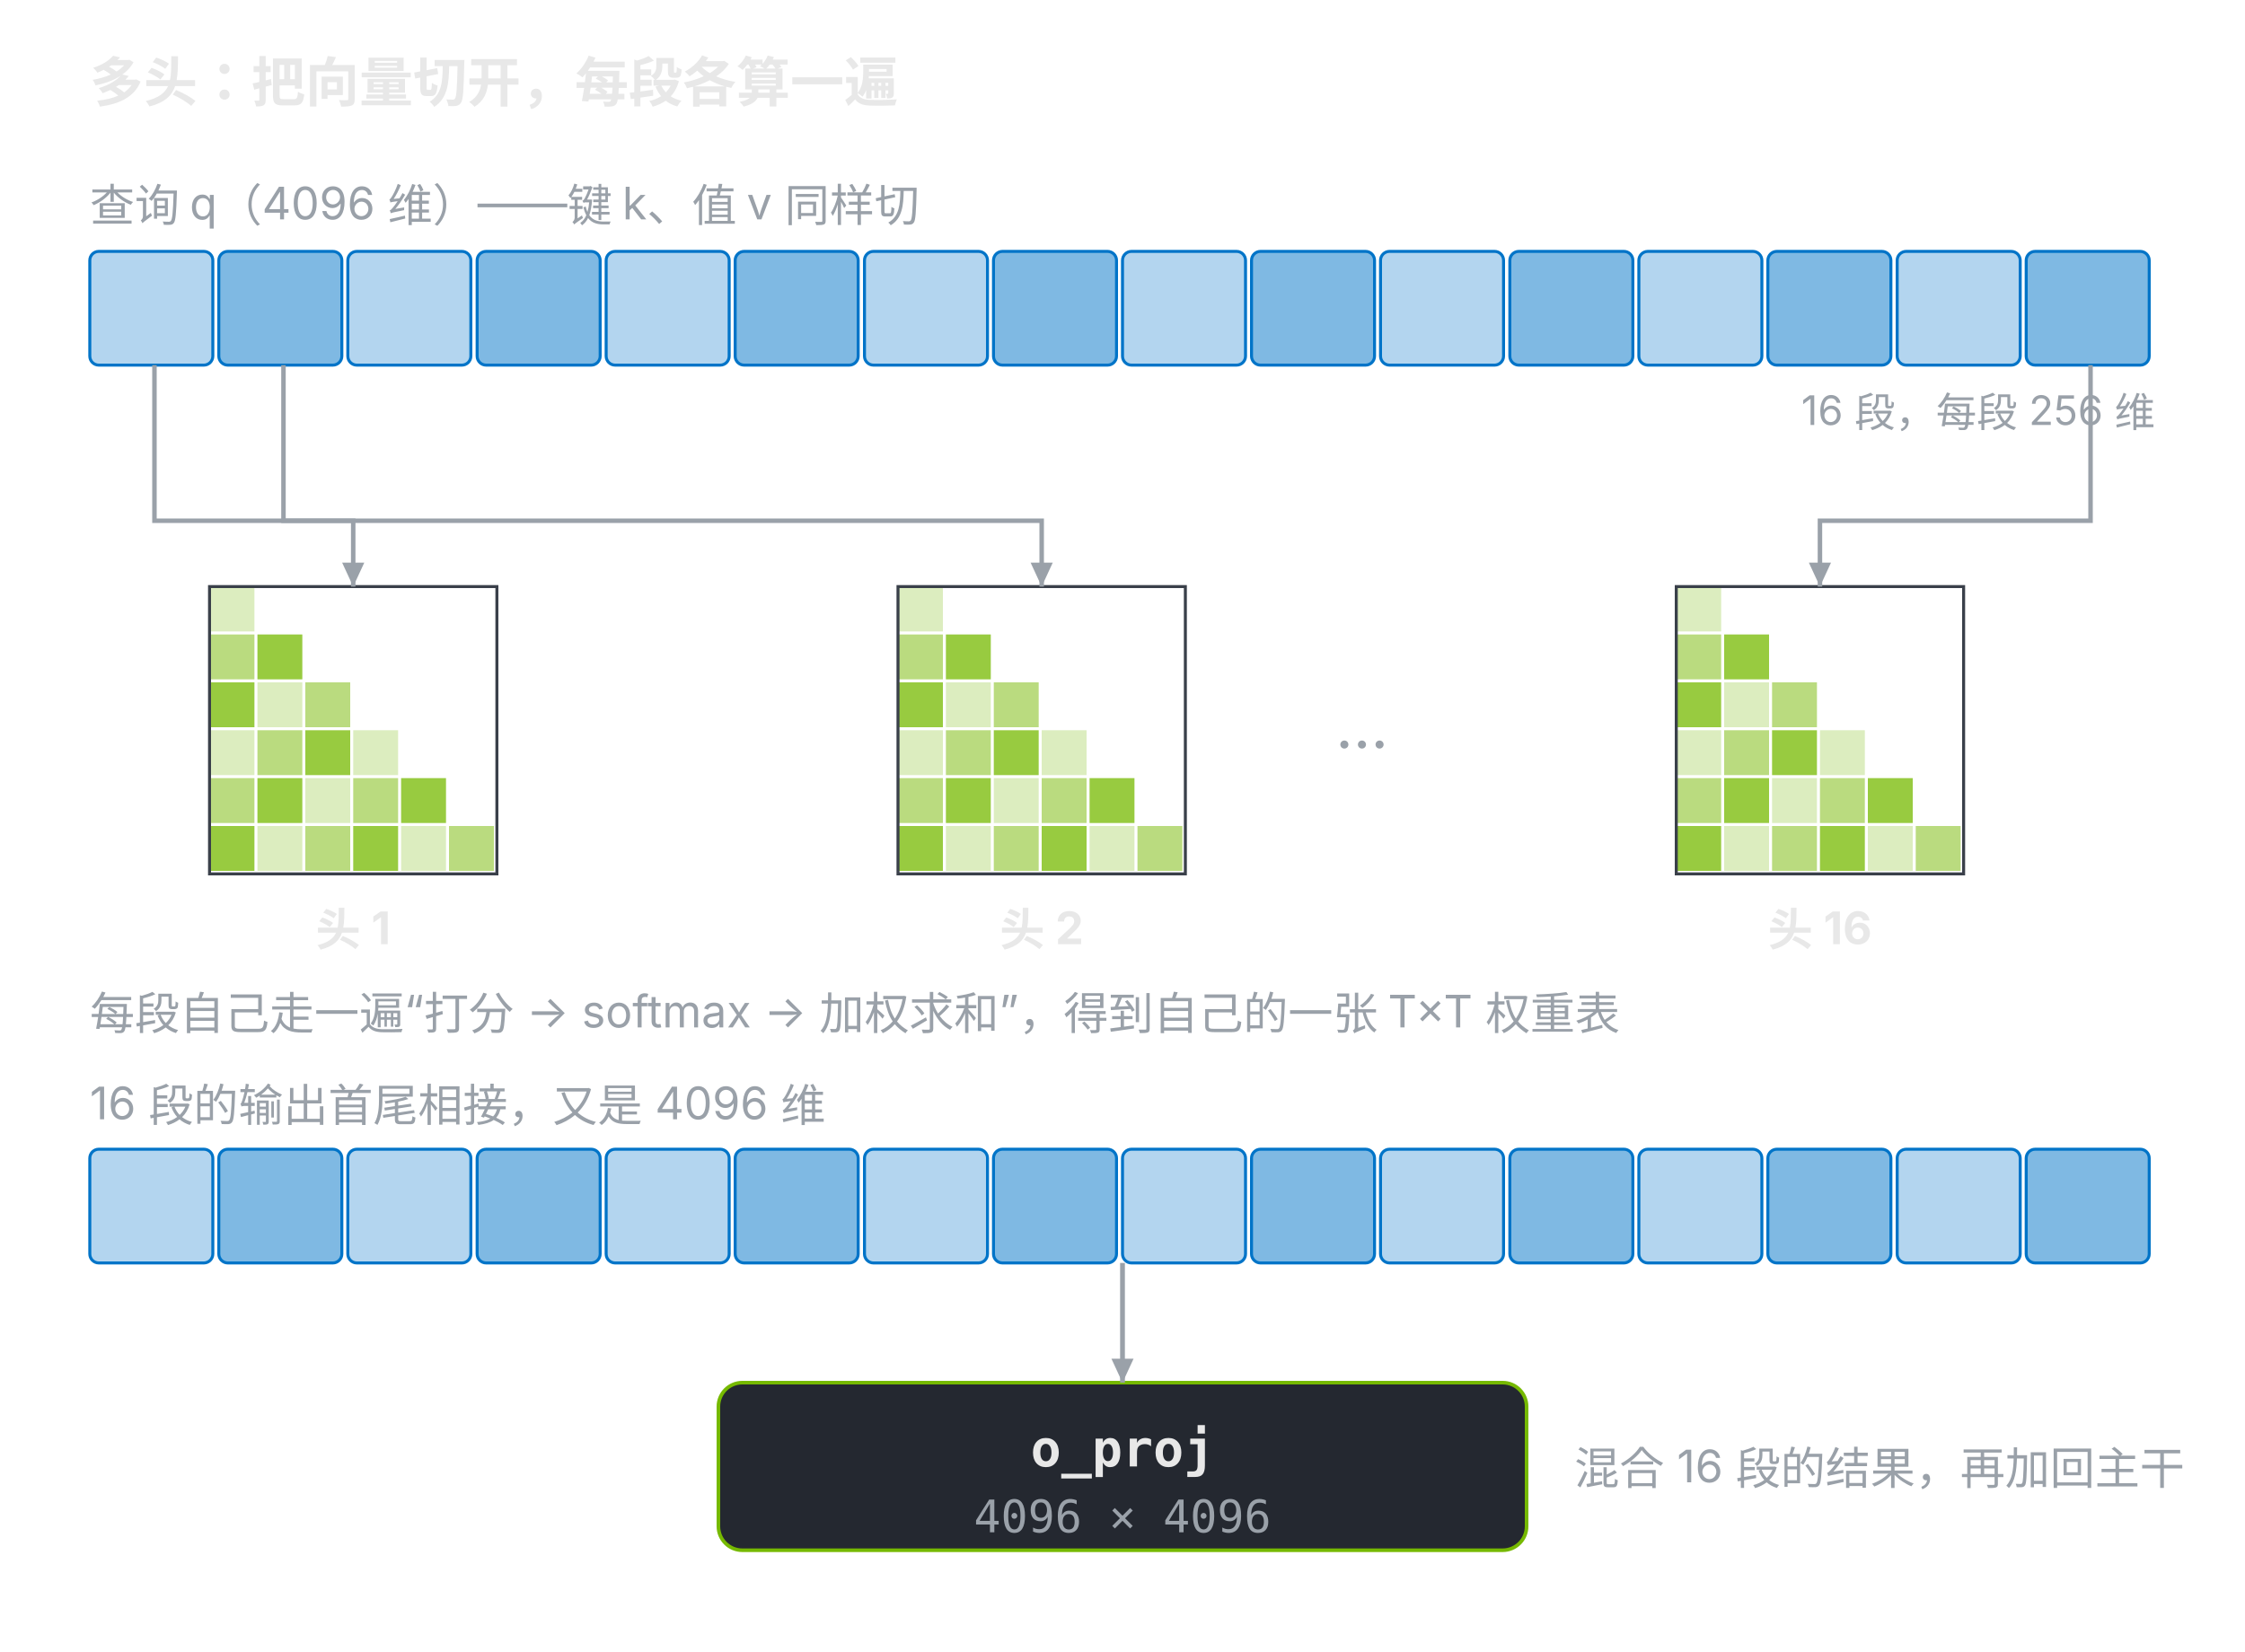
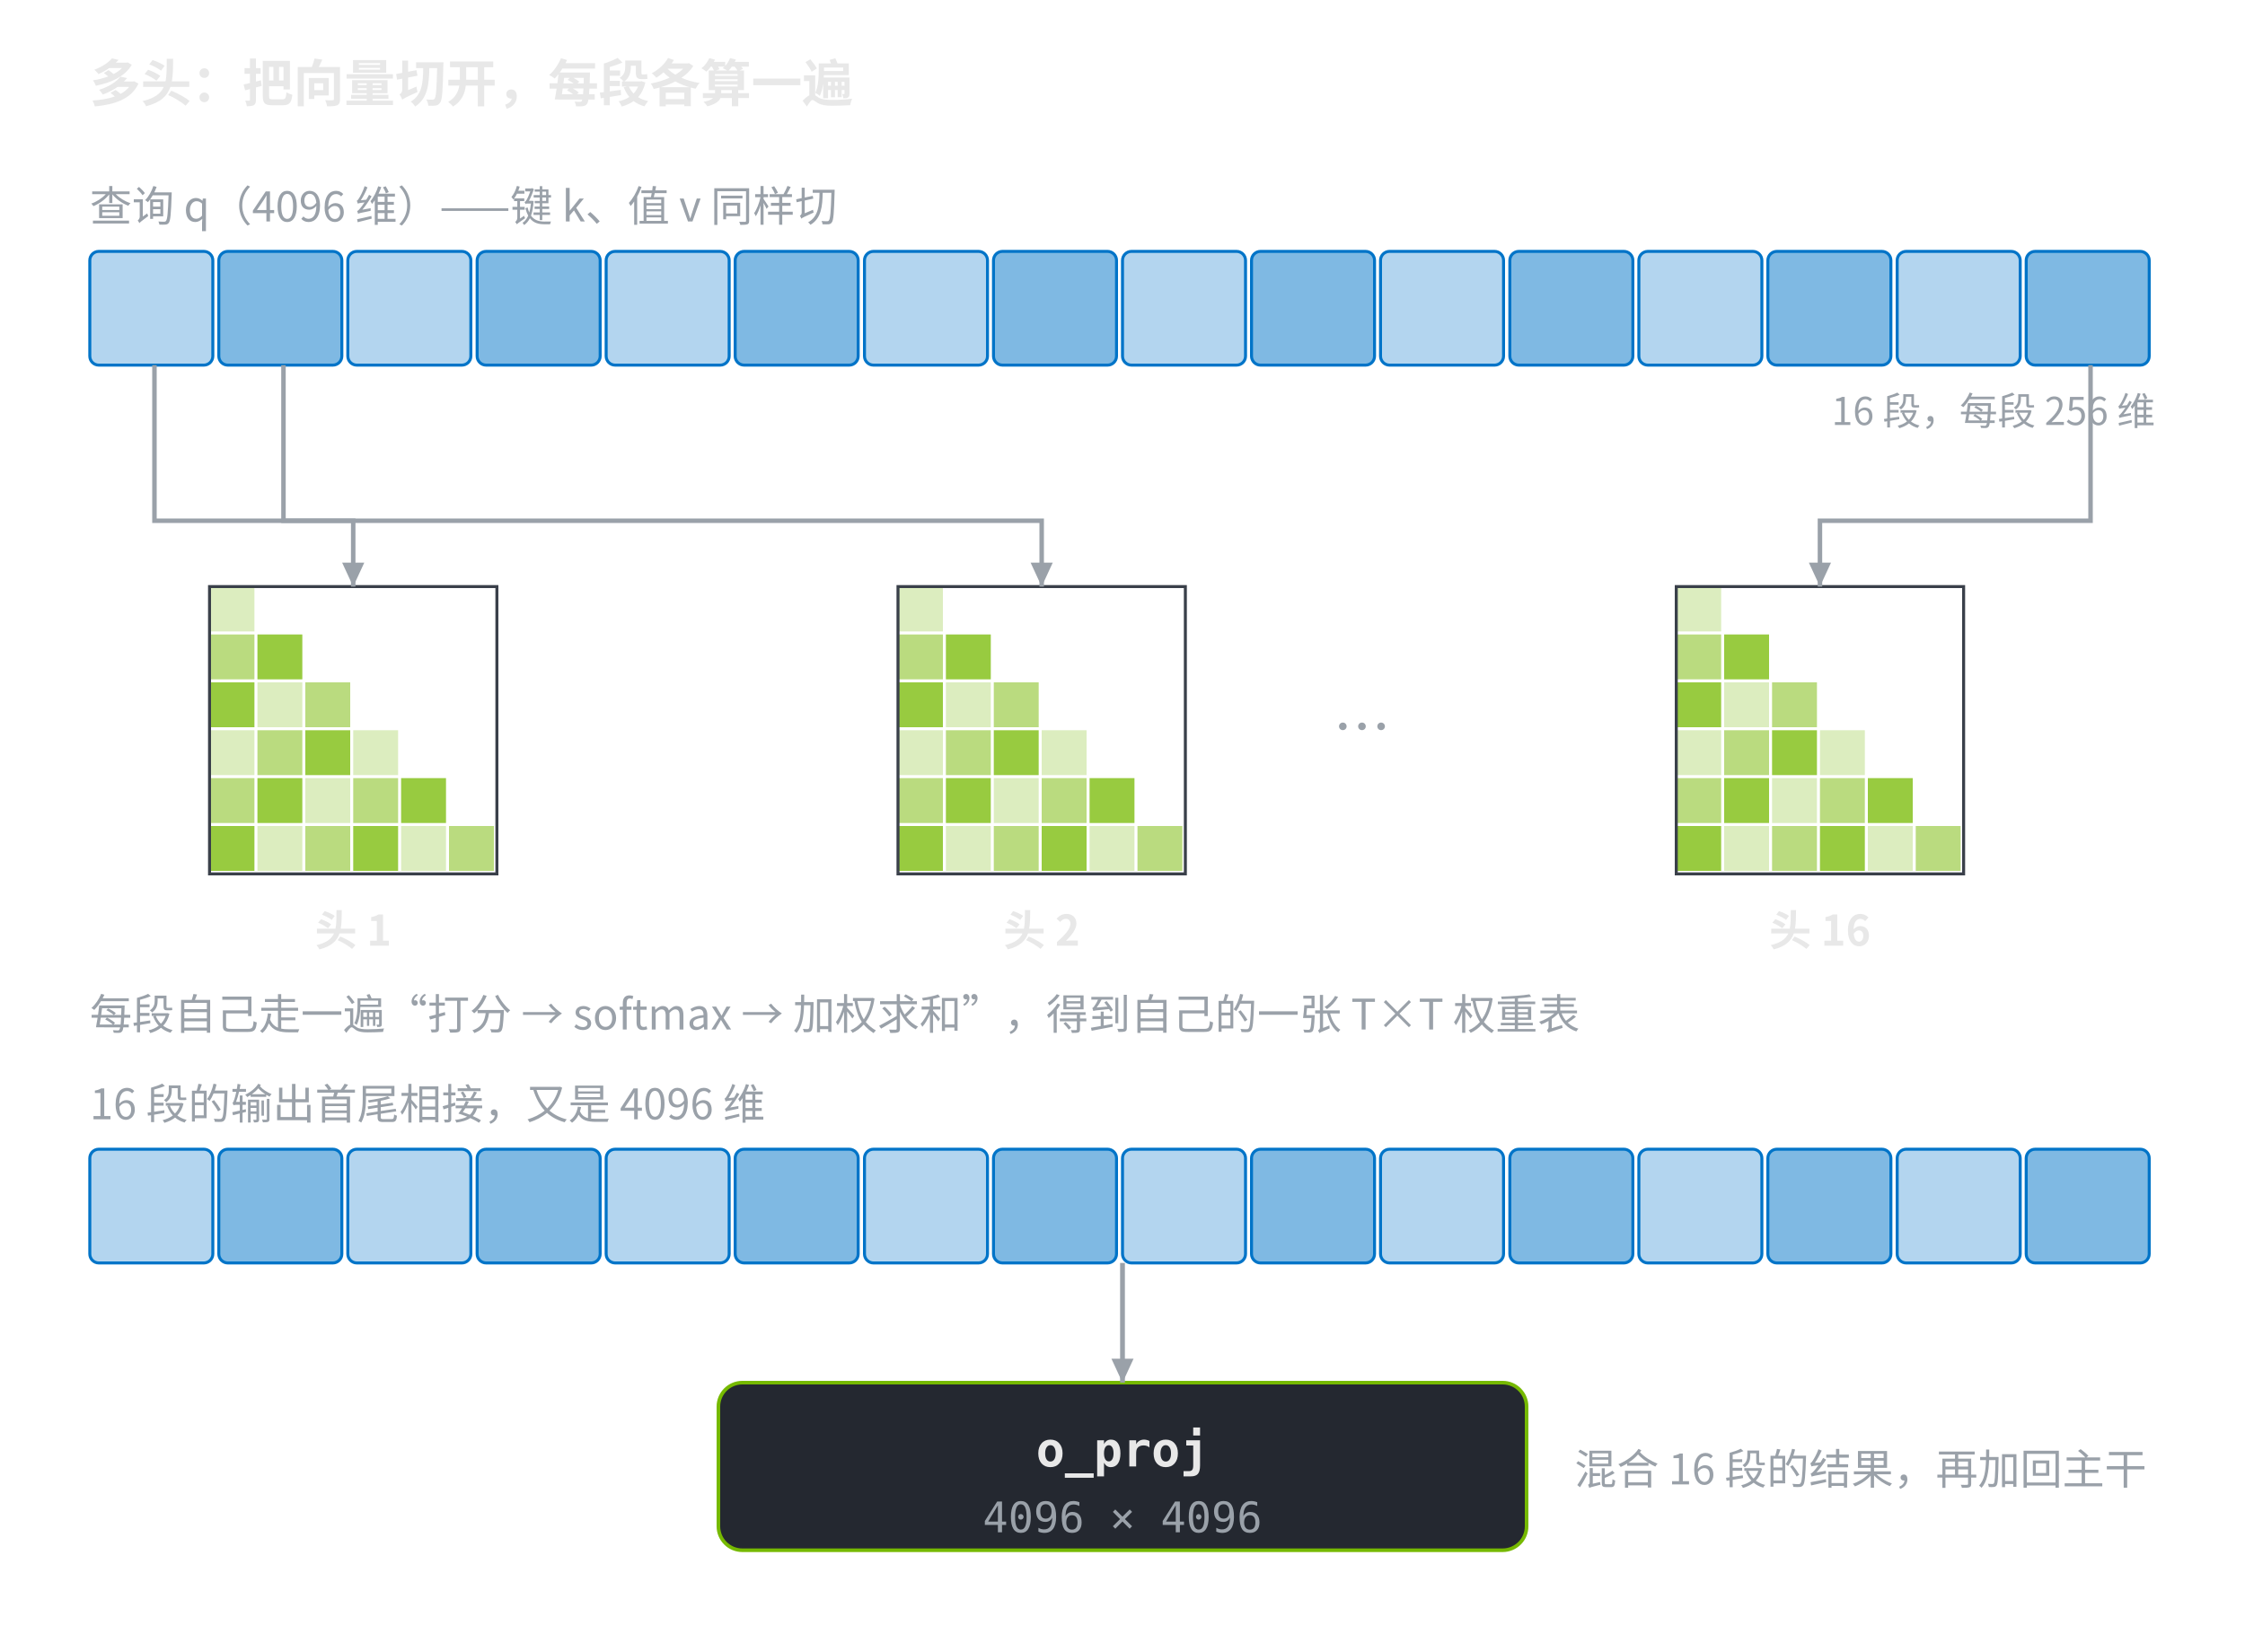
<svg xmlns="http://www.w3.org/2000/svg" viewBox="0 0 750 552" width="750" height="552" role="img" aria-label="多头注意力：4096 维切成 16 段各 256 维，每段各算一张 T×T 权重表，输出拼回 4096 维后过 o_proj">
-   <style>.m{font-family:"JetBrains Mono","SF Mono",Menlo,Consolas,monospace}.s{font-family:-apple-system,BlinkMacSystemFont,"Segoe UI","PingFang SC","Noto Sans SC",sans-serif}</style>
+   <style>.t2t-m{font-family:"JetBrains Mono Variable","JetBrains Mono","SF Mono",Menlo,Consolas,monospace}.t2t-s{font-family:"Noto Sans CJK SC","Noto Sans SC Variable","Noto Sans SC","Source Han Sans SC","PingFang SC","Microsoft YaHei",system-ui,sans-serif}</style>
  <defs>
    <marker id="qa" markerUnits="userSpaceOnUse" markerWidth="9" markerHeight="9" refX="8" refY="4.5" orient="auto">
      <path d="M0 0.8 8 4.5 0 8.2z" fill="#9AA1A9" />
    </marker>
  </defs>
-   <text x="30" y="34" class="s" font-size="18.0" fill="#E8E8E8" text-anchor="start" font-weight="700">多头：把向量切开，每段各算一遍</text>
-   <text x="30" y="74" class="s" font-size="15.0" fill="#9AA1A9" text-anchor="start" font-weight="400">查询 q（4096 维）——键 k、值 v 同样切</text>
+   <text x="30" y="34" class="t2t-s" font-size="17.0" fill="#E8E8E8" text-anchor="start" font-weight="700">多头：把向量切开，每段各算一遍</text>
+   <text x="30" y="74" class="t2t-s" font-size="14.1" fill="#9AA1A9" text-anchor="start" font-weight="400">查询 q（4096 维）——键 k、值 v 同样切</text>
  <rect x="30.0" y="84" width="41.1" height="38" rx="3" fill="#0074C8" fill-opacity="0.3" stroke="#0074C8" stroke-width="1" />
  <rect x="73.1" y="84" width="41.1" height="38" rx="3" fill="#0074C8" fill-opacity="0.5" stroke="#0074C8" stroke-width="1" />
  <rect x="116.2" y="84" width="41.1" height="38" rx="3" fill="#0074C8" fill-opacity="0.3" stroke="#0074C8" stroke-width="1" />
  <rect x="159.4" y="84" width="41.1" height="38" rx="3" fill="#0074C8" fill-opacity="0.5" stroke="#0074C8" stroke-width="1" />
  <rect x="202.5" y="84" width="41.1" height="38" rx="3" fill="#0074C8" fill-opacity="0.3" stroke="#0074C8" stroke-width="1" />
  <rect x="245.6" y="84" width="41.1" height="38" rx="3" fill="#0074C8" fill-opacity="0.5" stroke="#0074C8" stroke-width="1" />
  <rect x="288.8" y="84" width="41.1" height="38" rx="3" fill="#0074C8" fill-opacity="0.3" stroke="#0074C8" stroke-width="1" />
  <rect x="331.9" y="84" width="41.1" height="38" rx="3" fill="#0074C8" fill-opacity="0.5" stroke="#0074C8" stroke-width="1" />
  <rect x="375.0" y="84" width="41.1" height="38" rx="3" fill="#0074C8" fill-opacity="0.3" stroke="#0074C8" stroke-width="1" />
  <rect x="418.1" y="84" width="41.1" height="38" rx="3" fill="#0074C8" fill-opacity="0.5" stroke="#0074C8" stroke-width="1" />
  <rect x="461.2" y="84" width="41.1" height="38" rx="3" fill="#0074C8" fill-opacity="0.3" stroke="#0074C8" stroke-width="1" />
  <rect x="504.4" y="84" width="41.1" height="38" rx="3" fill="#0074C8" fill-opacity="0.5" stroke="#0074C8" stroke-width="1" />
  <rect x="547.5" y="84" width="41.1" height="38" rx="3" fill="#0074C8" fill-opacity="0.3" stroke="#0074C8" stroke-width="1" />
  <rect x="590.6" y="84" width="41.1" height="38" rx="3" fill="#0074C8" fill-opacity="0.5" stroke="#0074C8" stroke-width="1" />
  <rect x="633.8" y="84" width="41.1" height="38" rx="3" fill="#0074C8" fill-opacity="0.3" stroke="#0074C8" stroke-width="1" />
  <rect x="676.9" y="84" width="41.1" height="38" rx="3" fill="#0074C8" fill-opacity="0.5" stroke="#0074C8" stroke-width="1" />
-   <text x="720" y="142" class="s" font-size="13.6" fill="#9AA1A9" text-anchor="end" font-weight="400">16 段，每段 256 维</text>
+   <text x="720" y="142" class="t2t-s" font-size="12.8" fill="#9AA1A9" text-anchor="end" font-weight="400">16 段，每段 256 维</text>
  <rect x="70.0" y="196.0" width="15.0" height="15.0" fill="#76B900" fill-opacity="0.25" />
  <rect x="70.0" y="212.0" width="15.0" height="15.0" fill="#76B900" fill-opacity="0.50" />
  <rect x="86.0" y="212.0" width="15.0" height="15.0" fill="#76B900" fill-opacity="0.75" />
  <rect x="70.0" y="228.0" width="15.0" height="15.0" fill="#76B900" fill-opacity="0.75" />
  <rect x="86.0" y="228.0" width="15.0" height="15.0" fill="#76B900" fill-opacity="0.25" />
  <rect x="102.0" y="228.0" width="15.0" height="15.0" fill="#76B900" fill-opacity="0.50" />
  <rect x="70.0" y="244.0" width="15.0" height="15.0" fill="#76B900" fill-opacity="0.25" />
  <rect x="86.0" y="244.0" width="15.0" height="15.0" fill="#76B900" fill-opacity="0.50" />
  <rect x="102.0" y="244.0" width="15.0" height="15.0" fill="#76B900" fill-opacity="0.75" />
  <rect x="118.0" y="244.0" width="15.0" height="15.0" fill="#76B900" fill-opacity="0.25" />
  <rect x="70.0" y="260.0" width="15.0" height="15.0" fill="#76B900" fill-opacity="0.50" />
  <rect x="86.0" y="260.0" width="15.0" height="15.0" fill="#76B900" fill-opacity="0.75" />
  <rect x="102.0" y="260.0" width="15.0" height="15.0" fill="#76B900" fill-opacity="0.25" />
  <rect x="118.0" y="260.0" width="15.0" height="15.0" fill="#76B900" fill-opacity="0.50" />
  <rect x="134.0" y="260.0" width="15.0" height="15.0" fill="#76B900" fill-opacity="0.75" />
  <rect x="70.0" y="276.0" width="15.0" height="15.0" fill="#76B900" fill-opacity="0.75" />
  <rect x="86.0" y="276.0" width="15.0" height="15.0" fill="#76B900" fill-opacity="0.25" />
  <rect x="102.0" y="276.0" width="15.0" height="15.0" fill="#76B900" fill-opacity="0.50" />
  <rect x="118.0" y="276.0" width="15.0" height="15.0" fill="#76B900" fill-opacity="0.75" />
  <rect x="134.0" y="276.0" width="15.0" height="15.0" fill="#76B900" fill-opacity="0.25" />
  <rect x="150.0" y="276.0" width="15.0" height="15.0" fill="#76B900" fill-opacity="0.50" />
  <rect x="70" y="196" width="96" height="96" fill="none" stroke="#3A404A" stroke-width="1" />
-   <text x="118.0" y="316" class="s" font-size="15.0" fill="#E8E8E8" text-anchor="middle" font-weight="700">头 1</text>
+   <text x="118.0" y="316" class="t2t-s" font-size="14.1" fill="#E8E8E8" text-anchor="middle" font-weight="700">头 1</text>
  <path d="M51.6 122V174H118.0V196" fill="none" stroke="#9AA1A9" stroke-width="1.5" marker-end="url(#qa)" />
  <rect x="300.0" y="196.0" width="15.0" height="15.0" fill="#76B900" fill-opacity="0.25" />
  <rect x="300.0" y="212.0" width="15.0" height="15.0" fill="#76B900" fill-opacity="0.50" />
  <rect x="316.0" y="212.0" width="15.0" height="15.0" fill="#76B900" fill-opacity="0.75" />
  <rect x="300.0" y="228.0" width="15.0" height="15.0" fill="#76B900" fill-opacity="0.75" />
  <rect x="316.0" y="228.0" width="15.0" height="15.0" fill="#76B900" fill-opacity="0.25" />
  <rect x="332.0" y="228.0" width="15.0" height="15.0" fill="#76B900" fill-opacity="0.50" />
  <rect x="300.0" y="244.0" width="15.0" height="15.0" fill="#76B900" fill-opacity="0.25" />
  <rect x="316.0" y="244.0" width="15.0" height="15.0" fill="#76B900" fill-opacity="0.50" />
  <rect x="332.0" y="244.0" width="15.0" height="15.0" fill="#76B900" fill-opacity="0.75" />
  <rect x="348.0" y="244.0" width="15.0" height="15.0" fill="#76B900" fill-opacity="0.25" />
  <rect x="300.0" y="260.0" width="15.0" height="15.0" fill="#76B900" fill-opacity="0.50" />
  <rect x="316.0" y="260.0" width="15.0" height="15.0" fill="#76B900" fill-opacity="0.75" />
  <rect x="332.0" y="260.0" width="15.0" height="15.0" fill="#76B900" fill-opacity="0.25" />
  <rect x="348.0" y="260.0" width="15.0" height="15.0" fill="#76B900" fill-opacity="0.50" />
  <rect x="364.0" y="260.0" width="15.0" height="15.0" fill="#76B900" fill-opacity="0.75" />
  <rect x="300.0" y="276.0" width="15.0" height="15.0" fill="#76B900" fill-opacity="0.75" />
  <rect x="316.0" y="276.0" width="15.0" height="15.0" fill="#76B900" fill-opacity="0.25" />
  <rect x="332.0" y="276.0" width="15.0" height="15.0" fill="#76B900" fill-opacity="0.50" />
  <rect x="348.0" y="276.0" width="15.0" height="15.0" fill="#76B900" fill-opacity="0.75" />
  <rect x="364.0" y="276.0" width="15.0" height="15.0" fill="#76B900" fill-opacity="0.25" />
  <rect x="380.0" y="276.0" width="15.0" height="15.0" fill="#76B900" fill-opacity="0.50" />
  <rect x="300" y="196" width="96" height="96" fill="none" stroke="#3A404A" stroke-width="1" />
-   <text x="348.0" y="316" class="s" font-size="15.0" fill="#E8E8E8" text-anchor="middle" font-weight="700">头 2</text>
+   <text x="348.0" y="316" class="t2t-s" font-size="14.1" fill="#E8E8E8" text-anchor="middle" font-weight="700">头 2</text>
  <path d="M94.7 122V174H348.0V196" fill="none" stroke="#9AA1A9" stroke-width="1.5" marker-end="url(#qa)" />
  <rect x="560.0" y="196.0" width="15.0" height="15.0" fill="#76B900" fill-opacity="0.25" />
  <rect x="560.0" y="212.0" width="15.0" height="15.0" fill="#76B900" fill-opacity="0.50" />
  <rect x="576.0" y="212.0" width="15.0" height="15.0" fill="#76B900" fill-opacity="0.75" />
  <rect x="560.0" y="228.0" width="15.0" height="15.0" fill="#76B900" fill-opacity="0.75" />
  <rect x="576.0" y="228.0" width="15.0" height="15.0" fill="#76B900" fill-opacity="0.25" />
  <rect x="592.0" y="228.0" width="15.0" height="15.0" fill="#76B900" fill-opacity="0.50" />
  <rect x="560.0" y="244.0" width="15.0" height="15.0" fill="#76B900" fill-opacity="0.25" />
  <rect x="576.0" y="244.0" width="15.0" height="15.0" fill="#76B900" fill-opacity="0.50" />
  <rect x="592.0" y="244.0" width="15.0" height="15.0" fill="#76B900" fill-opacity="0.75" />
  <rect x="608.0" y="244.0" width="15.0" height="15.0" fill="#76B900" fill-opacity="0.25" />
  <rect x="560.0" y="260.0" width="15.0" height="15.0" fill="#76B900" fill-opacity="0.50" />
  <rect x="576.0" y="260.0" width="15.0" height="15.0" fill="#76B900" fill-opacity="0.75" />
  <rect x="592.0" y="260.0" width="15.0" height="15.0" fill="#76B900" fill-opacity="0.25" />
  <rect x="608.0" y="260.0" width="15.0" height="15.0" fill="#76B900" fill-opacity="0.50" />
  <rect x="624.0" y="260.0" width="15.0" height="15.0" fill="#76B900" fill-opacity="0.75" />
  <rect x="560.0" y="276.0" width="15.0" height="15.0" fill="#76B900" fill-opacity="0.75" />
  <rect x="576.0" y="276.0" width="15.0" height="15.0" fill="#76B900" fill-opacity="0.25" />
  <rect x="592.0" y="276.0" width="15.0" height="15.0" fill="#76B900" fill-opacity="0.50" />
  <rect x="608.0" y="276.0" width="15.0" height="15.0" fill="#76B900" fill-opacity="0.75" />
  <rect x="624.0" y="276.0" width="15.0" height="15.0" fill="#76B900" fill-opacity="0.25" />
  <rect x="640.0" y="276.0" width="15.0" height="15.0" fill="#76B900" fill-opacity="0.50" />
  <rect x="560" y="196" width="96" height="96" fill="none" stroke="#3A404A" stroke-width="1" />
-   <text x="608.0" y="316" class="s" font-size="15.0" fill="#E8E8E8" text-anchor="middle" font-weight="700">头 16</text>
+   <text x="608.0" y="316" class="t2t-s" font-size="14.1" fill="#E8E8E8" text-anchor="middle" font-weight="700">头 16</text>
  <path d="M698.4 122V174H608.0V196" fill="none" stroke="#9AA1A9" stroke-width="1.5" marker-end="url(#qa)" />
-   <text x="455" y="250.0" class="s" font-size="20.4" fill="#9AA1A9" text-anchor="middle" font-weight="400">…</text>
-   <text x="30" y="344" class="s" font-size="15.0" fill="#9AA1A9" text-anchor="start" font-weight="400">每段自己走一遍“打分 → softmax → 加权求和”，得到自己的一张 T×T 权重表</text>
-   <text x="30" y="374" class="s" font-size="15.0" fill="#9AA1A9" text-anchor="start" font-weight="400">16 段的输出首尾相接，又是 4096 维</text>
+   <text x="455" y="250.0" class="t2t-s" font-size="19.2" fill="#9AA1A9" text-anchor="middle" font-weight="400">…</text>
+   <text x="30" y="344" class="t2t-s" font-size="14.1" fill="#9AA1A9" text-anchor="start" font-weight="400">每段自己走一遍“打分 → softmax → 加权求和”，得到自己的一张 T×T 权重表</text>
+   <text x="30" y="374" class="t2t-s" font-size="14.1" fill="#9AA1A9" text-anchor="start" font-weight="400">16 段的输出首尾相接，又是 4096 维</text>
  <rect x="30.0" y="384" width="41.1" height="38" rx="3" fill="#0074C8" fill-opacity="0.3" stroke="#0074C8" stroke-width="1" />
  <rect x="73.1" y="384" width="41.1" height="38" rx="3" fill="#0074C8" fill-opacity="0.5" stroke="#0074C8" stroke-width="1" />
  <rect x="116.2" y="384" width="41.1" height="38" rx="3" fill="#0074C8" fill-opacity="0.3" stroke="#0074C8" stroke-width="1" />
  <rect x="159.4" y="384" width="41.1" height="38" rx="3" fill="#0074C8" fill-opacity="0.5" stroke="#0074C8" stroke-width="1" />
  <rect x="202.5" y="384" width="41.1" height="38" rx="3" fill="#0074C8" fill-opacity="0.3" stroke="#0074C8" stroke-width="1" />
  <rect x="245.6" y="384" width="41.1" height="38" rx="3" fill="#0074C8" fill-opacity="0.5" stroke="#0074C8" stroke-width="1" />
  <rect x="288.8" y="384" width="41.1" height="38" rx="3" fill="#0074C8" fill-opacity="0.3" stroke="#0074C8" stroke-width="1" />
  <rect x="331.9" y="384" width="41.1" height="38" rx="3" fill="#0074C8" fill-opacity="0.5" stroke="#0074C8" stroke-width="1" />
  <rect x="375.0" y="384" width="41.1" height="38" rx="3" fill="#0074C8" fill-opacity="0.3" stroke="#0074C8" stroke-width="1" />
  <rect x="418.1" y="384" width="41.1" height="38" rx="3" fill="#0074C8" fill-opacity="0.5" stroke="#0074C8" stroke-width="1" />
  <rect x="461.2" y="384" width="41.1" height="38" rx="3" fill="#0074C8" fill-opacity="0.3" stroke="#0074C8" stroke-width="1" />
  <rect x="504.4" y="384" width="41.1" height="38" rx="3" fill="#0074C8" fill-opacity="0.5" stroke="#0074C8" stroke-width="1" />
  <rect x="547.5" y="384" width="41.1" height="38" rx="3" fill="#0074C8" fill-opacity="0.3" stroke="#0074C8" stroke-width="1" />
  <rect x="590.6" y="384" width="41.1" height="38" rx="3" fill="#0074C8" fill-opacity="0.5" stroke="#0074C8" stroke-width="1" />
  <rect x="633.8" y="384" width="41.1" height="38" rx="3" fill="#0074C8" fill-opacity="0.3" stroke="#0074C8" stroke-width="1" />
  <rect x="676.9" y="384" width="41.1" height="38" rx="3" fill="#0074C8" fill-opacity="0.5" stroke="#0074C8" stroke-width="1" />
-   <text x="720" y="442" class="s" font-size="13.6" fill="#9AA1A9" text-anchor="end" font-weight="400" />
+   <text x="720" y="442" class="t2t-s" font-size="12.8" fill="#9AA1A9" text-anchor="end" font-weight="400" />
  <rect x="240" y="462" width="270" height="56" rx="8" fill="#242830" stroke="#76B900" stroke-width="1.2" />
-   <text x="375.0" y="490" class="m" font-size="17.0" fill="#E8E8E8" text-anchor="middle" font-weight="600">o_proj</text>
-   <text x="375.0" y="512" class="m" font-size="15.0" fill="#9AA1A9" text-anchor="middle" font-weight="400">4096 × 4096</text>
+   <text x="375.0" y="490" class="t2t-m" font-size="16.0" fill="#E8E8E8" text-anchor="middle" font-weight="600">o_proj</text>
+   <text x="375.0" y="512" class="t2t-m" font-size="14.1" fill="#9AA1A9" text-anchor="middle" font-weight="400">4096 × 4096</text>
  <path d="M375.0 422V462" stroke="#9AA1A9" stroke-width="1.6" marker-end="url(#qa)" />
-   <text x="526" y="496.0" class="s" font-size="15.0" fill="#9AA1A9" text-anchor="start" font-weight="400">混合 16 段的结果，再加回主干</text>
+   <text x="526" y="496.0" class="t2t-s" font-size="14.1" fill="#9AA1A9" text-anchor="start" font-weight="400">混合 16 段的结果，再加回主干</text>
</svg>
